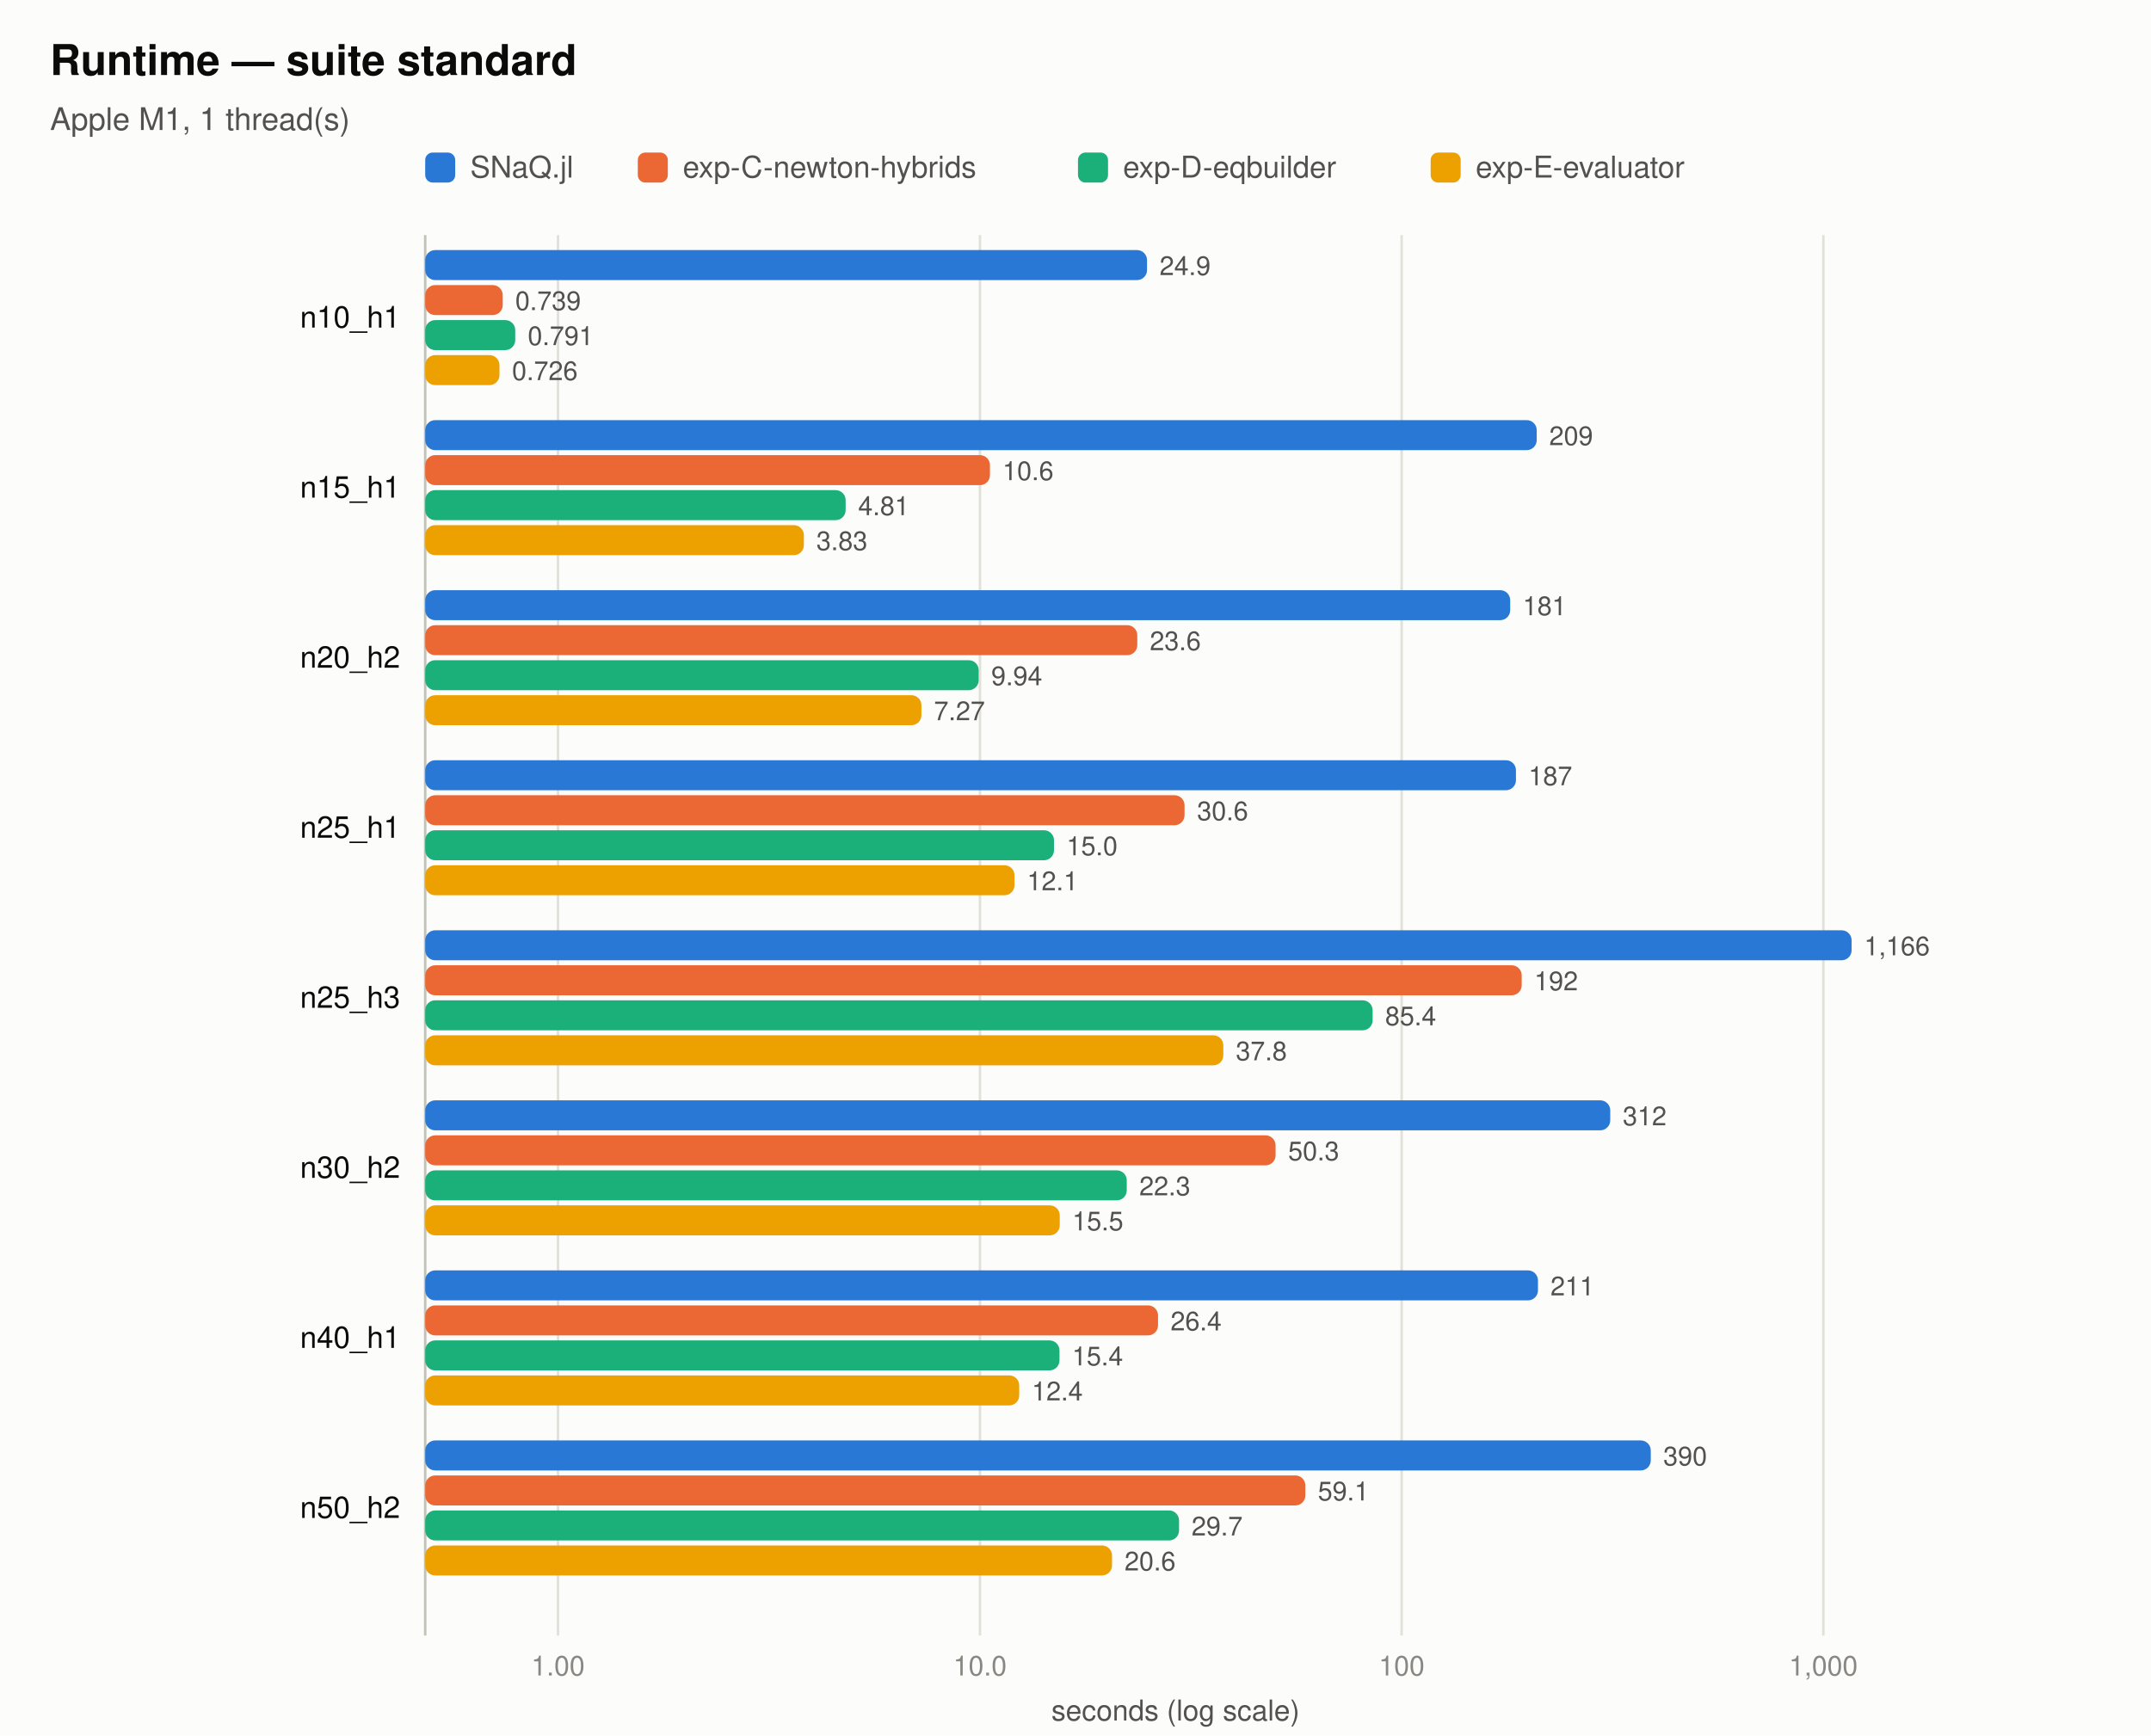
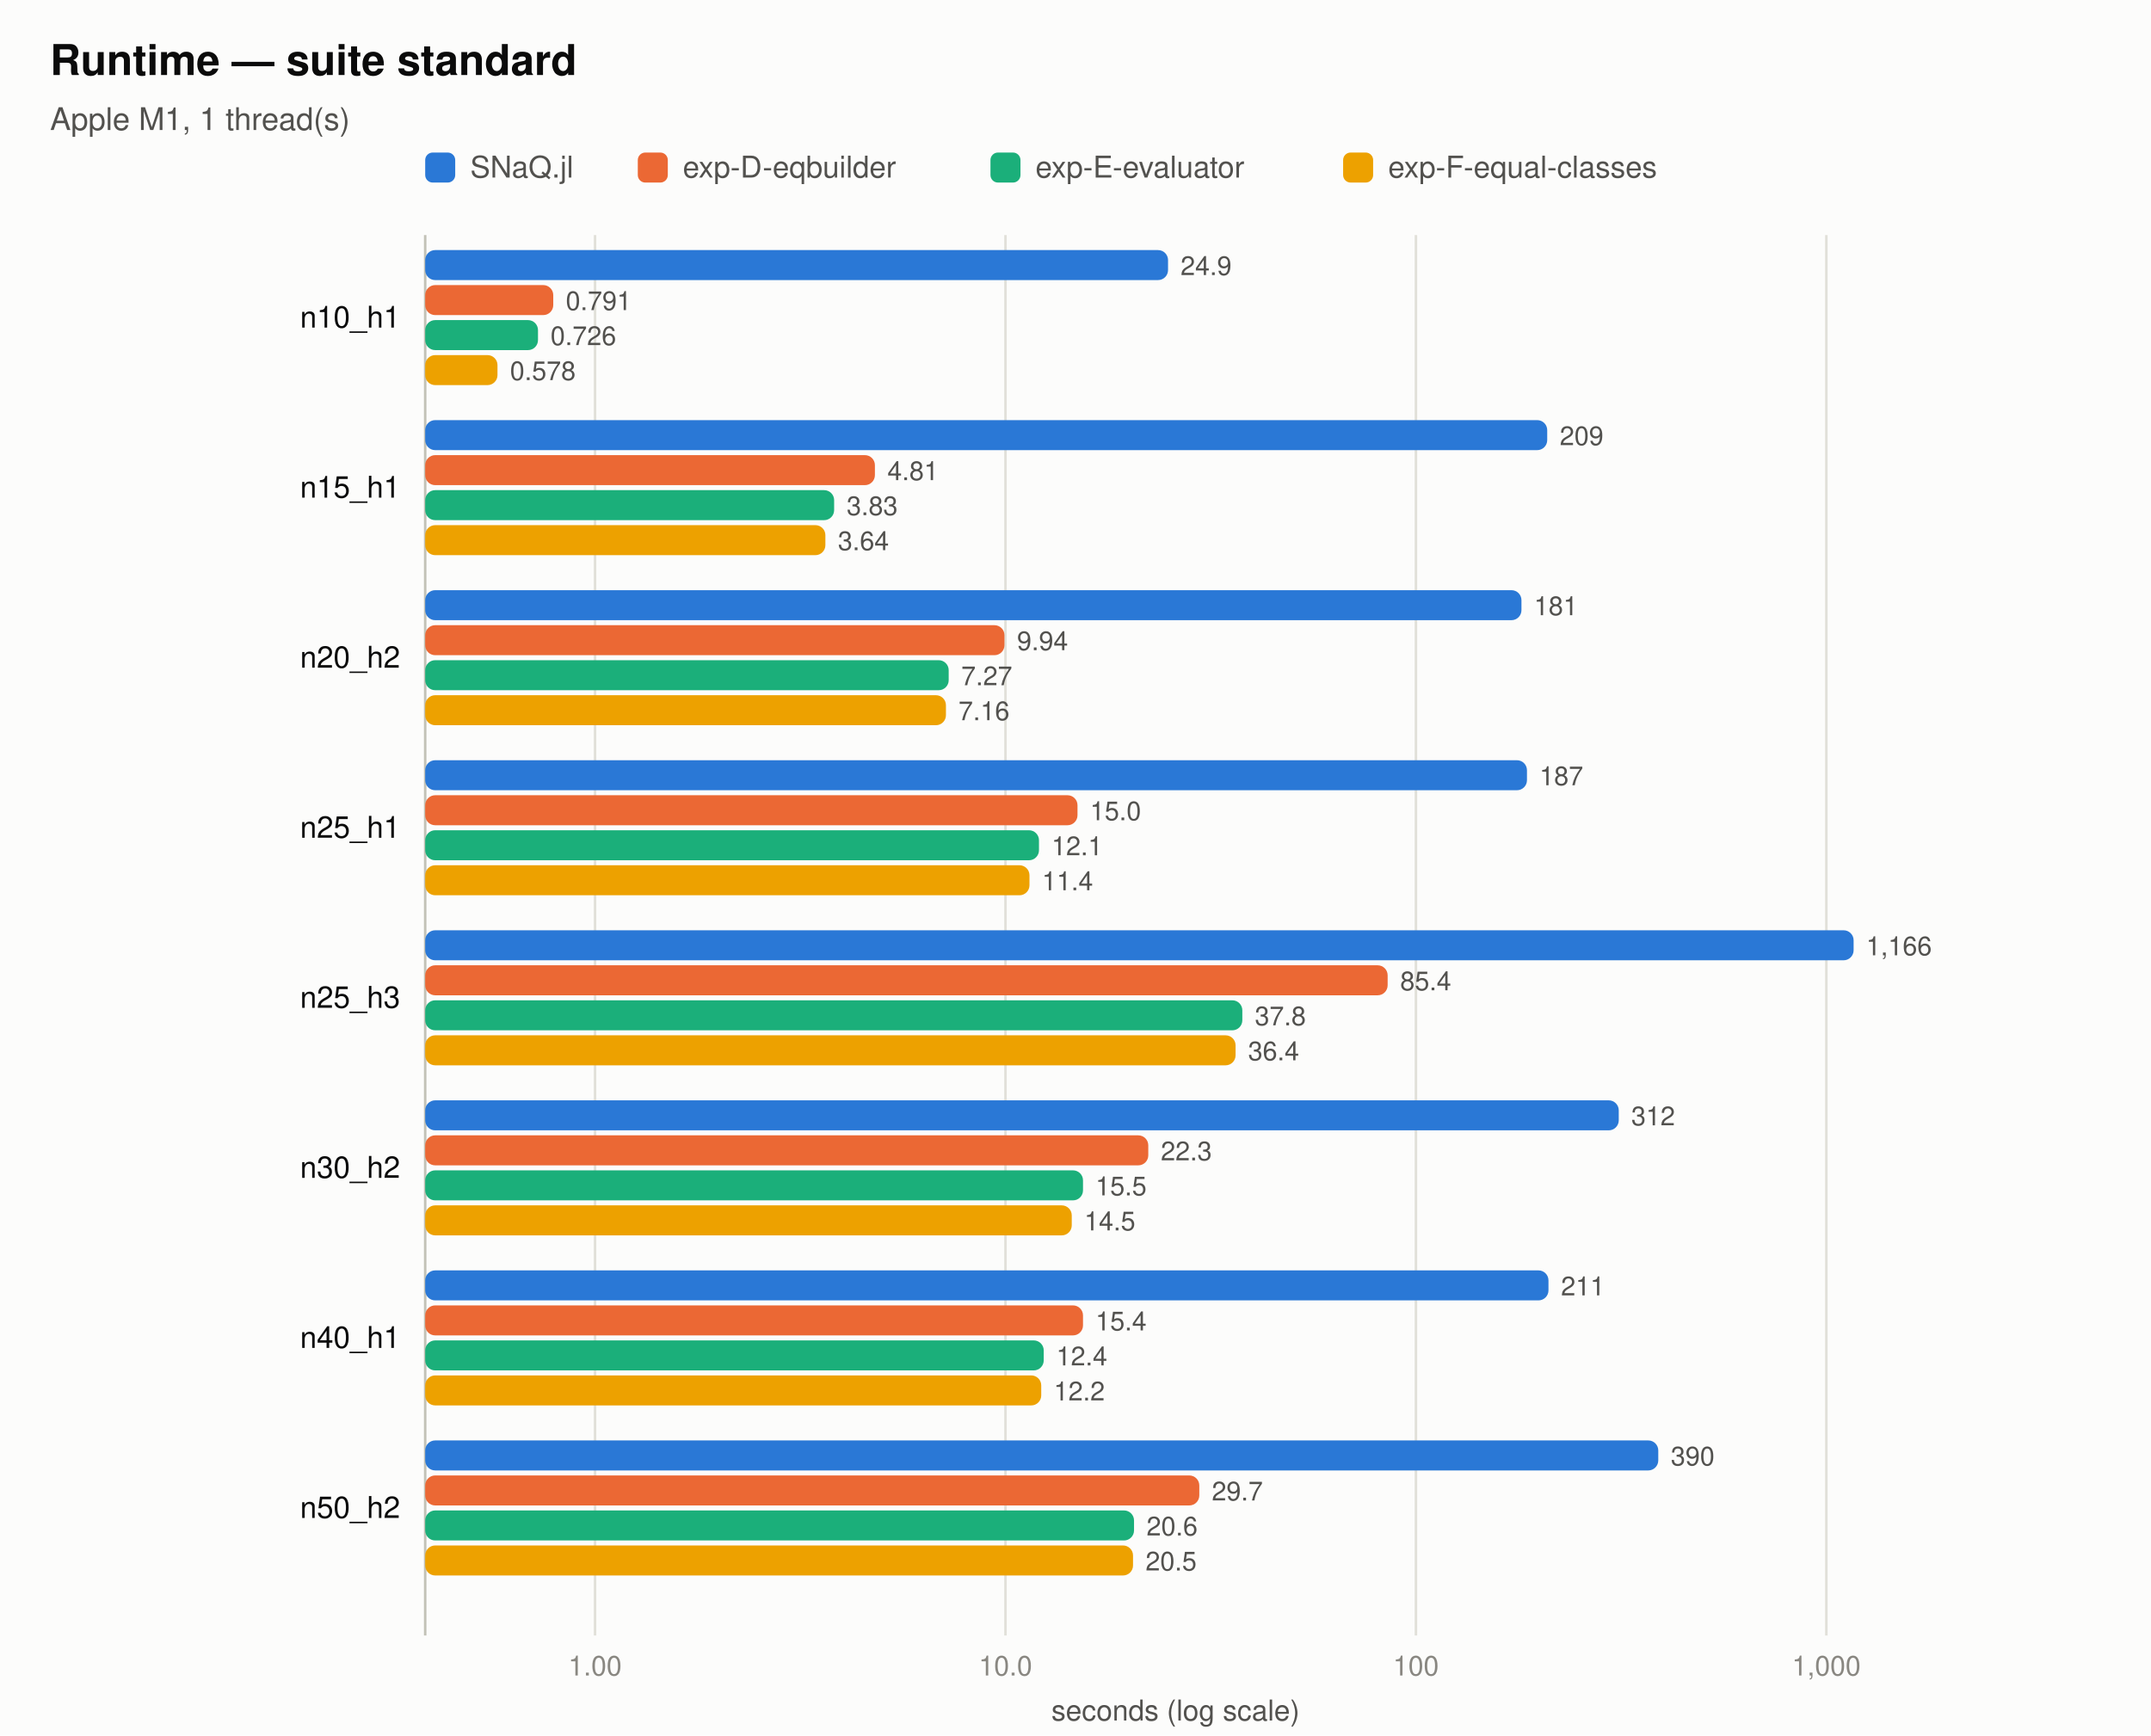
<svg xmlns="http://www.w3.org/2000/svg" width="860" height="694" viewBox="0 0 860 694" font-family="-apple-system, BlinkMacSystemFont, 'Segoe UI', Helvetica, Arial, sans-serif">
  <rect width="860" height="694" fill="#fcfcfb" />
  <text x="20" y="30" font-size="17" font-weight="600" fill="#0b0b0b">Runtime — suite standard</text>
  <text x="20" y="52" font-size="12.5" fill="#52514e">Apple M1, 1 thread(s)</text>
  <rect x="170" y="61" width="12" height="12" rx="3" fill="#2a78d6" />
  <text x="188" y="71" font-size="12" fill="#52514e">SNaQ.jl</text>
  <rect x="255" y="61" width="12" height="12" rx="3" fill="#eb6834" />
-   <text x="273" y="71" font-size="12" fill="#52514e">exp-C-newton-hybrids</text>
-   <rect x="431" y="61" width="12" height="12" rx="3" fill="#1baf7a" />
-   <text x="449" y="71" font-size="12" fill="#52514e">exp-D-eqbuilder</text>
-   <rect x="572" y="61" width="12" height="12" rx="3" fill="#eda100" />
-   <text x="590" y="71" font-size="12" fill="#52514e">exp-E-evaluator</text>
-   <line x1="223.1" y1="94" x2="223.1" y2="654" stroke="#e1e0d9" stroke-width="1" />
-   <text x="223.1" y="670" font-size="11" fill="#898781" text-anchor="middle">1.00</text>
-   <line x1="391.8" y1="94" x2="391.8" y2="654" stroke="#e1e0d9" stroke-width="1" />
-   <text x="391.8" y="670" font-size="11" fill="#898781" text-anchor="middle">10.0</text>
-   <line x1="560.4" y1="94" x2="560.4" y2="654" stroke="#e1e0d9" stroke-width="1" />
-   <text x="560.4" y="670" font-size="11" fill="#898781" text-anchor="middle">100</text>
-   <line x1="729.0" y1="94" x2="729.0" y2="654" stroke="#e1e0d9" stroke-width="1" />
-   <text x="729.0" y="670" font-size="11" fill="#898781" text-anchor="middle">1,000</text>
+   <text x="273" y="71" font-size="12" fill="#52514e">exp-D-eqbuilder</text>
+   <rect x="396" y="61" width="12" height="12" rx="3" fill="#1baf7a" />
+   <text x="414" y="71" font-size="12" fill="#52514e">exp-E-evaluator</text>
+   <rect x="537" y="61" width="12" height="12" rx="3" fill="#eda100" />
+   <text x="555" y="71" font-size="12" fill="#52514e">exp-F-equal-classes</text>
+   <line x1="237.9" y1="94" x2="237.9" y2="654" stroke="#e1e0d9" stroke-width="1" />
+   <text x="237.9" y="670" font-size="11" fill="#898781" text-anchor="middle">1.00</text>
+   <line x1="402.0" y1="94" x2="402.0" y2="654" stroke="#e1e0d9" stroke-width="1" />
+   <text x="402.0" y="670" font-size="11" fill="#898781" text-anchor="middle">10.0</text>
+   <line x1="566.1" y1="94" x2="566.1" y2="654" stroke="#e1e0d9" stroke-width="1" />
+   <text x="566.1" y="670" font-size="11" fill="#898781" text-anchor="middle">100</text>
+   <line x1="730.2" y1="94" x2="730.2" y2="654" stroke="#e1e0d9" stroke-width="1" />
+   <text x="730.2" y="670" font-size="11" fill="#898781" text-anchor="middle">1,000</text>
  <text x="470.0" y="688" font-size="11.5" fill="#52514e" text-anchor="middle">seconds (log scale)</text>
  <line x1="170.0" y1="94" x2="170.0" y2="654" stroke="#c3c2b7" stroke-width="1" />
  <text x="160" y="131.0" font-size="12" fill="#0b0b0b" text-anchor="end">n10_h1</text>
  <g>
-     <rect x="170.0" y="100" width="288.6" height="12" rx="4.0" fill="#2a78d6" />
+     <rect x="170.0" y="100" width="297.0" height="12" rx="4.0" fill="#2a78d6" />
  </g>
-   <text x="463.6" y="110" font-size="10.5" fill="#52514e" text-anchor="start">24.9</text>
+   <text x="472.0" y="110" font-size="10.5" fill="#52514e" text-anchor="start">24.9</text>
  <g>
-     <rect x="170.0" y="114" width="31.0" height="12" rx="4.0" fill="#eb6834" />
+     <rect x="170.0" y="114" width="51.2" height="12" rx="4.0" fill="#eb6834" />
  </g>
-   <text x="206.0" y="124" font-size="10.5" fill="#52514e" text-anchor="start">0.739</text>
+   <text x="226.2" y="124" font-size="10.5" fill="#52514e" text-anchor="start">0.791</text>
  <g>
-     <rect x="170.0" y="128" width="36.0" height="12" rx="4.0" fill="#1baf7a" />
+     <rect x="170.0" y="128" width="45.1" height="12" rx="4.0" fill="#1baf7a" />
  </g>
-   <text x="211.0" y="138" font-size="10.5" fill="#52514e" text-anchor="start">0.791</text>
+   <text x="220.1" y="138" font-size="10.5" fill="#52514e" text-anchor="start">0.726</text>
  <g>
-     <rect x="170.0" y="142" width="29.7" height="12" rx="4.0" fill="#eda100" />
+     <rect x="170.0" y="142" width="28.9" height="12" rx="4.0" fill="#eda100" />
  </g>
-   <text x="204.7" y="152" font-size="10.5" fill="#52514e" text-anchor="start">0.726</text>
+   <text x="203.9" y="152" font-size="10.5" fill="#52514e" text-anchor="start">0.578</text>
  <text x="160" y="199.0" font-size="12" fill="#0b0b0b" text-anchor="end">n15_h1</text>
  <g>
-     <rect x="170.0" y="168" width="444.4" height="12" rx="4.0" fill="#2a78d6" />
+     <rect x="170.0" y="168" width="448.6" height="12" rx="4.0" fill="#2a78d6" />
  </g>
-   <text x="619.4" y="178" font-size="10.5" fill="#52514e" text-anchor="start">209</text>
+   <text x="623.6" y="178" font-size="10.5" fill="#52514e" text-anchor="start">209</text>
  <g>
-     <rect x="170.0" y="182" width="225.8" height="12" rx="4.0" fill="#eb6834" />
+     <rect x="170.0" y="182" width="179.8" height="12" rx="4.0" fill="#eb6834" />
  </g>
-   <text x="400.8" y="192" font-size="10.5" fill="#52514e" text-anchor="start">10.6</text>
+   <text x="354.8" y="192" font-size="10.5" fill="#52514e" text-anchor="start">4.81</text>
  <g>
-     <rect x="170.0" y="196" width="168.1" height="12" rx="4.0" fill="#1baf7a" />
+     <rect x="170.0" y="196" width="163.5" height="12" rx="4.0" fill="#1baf7a" />
  </g>
-   <text x="343.1" y="206" font-size="10.5" fill="#52514e" text-anchor="start">4.81</text>
+   <text x="338.5" y="206" font-size="10.5" fill="#52514e" text-anchor="start">3.83</text>
  <g>
-     <rect x="170.0" y="210" width="151.4" height="12" rx="4.0" fill="#eda100" />
+     <rect x="170.0" y="210" width="160.0" height="12" rx="4.0" fill="#eda100" />
  </g>
-   <text x="326.4" y="220" font-size="10.5" fill="#52514e" text-anchor="start">3.83</text>
+   <text x="335.0" y="220" font-size="10.5" fill="#52514e" text-anchor="start">3.64</text>
  <text x="160" y="267.0" font-size="12" fill="#0b0b0b" text-anchor="end">n20_h2</text>
  <g>
-     <rect x="170.0" y="236" width="433.8" height="12" rx="4.0" fill="#2a78d6" />
+     <rect x="170.0" y="236" width="438.3" height="12" rx="4.0" fill="#2a78d6" />
  </g>
-   <text x="608.8" y="246" font-size="10.5" fill="#52514e" text-anchor="start">181</text>
+   <text x="613.3" y="246" font-size="10.5" fill="#52514e" text-anchor="start">181</text>
  <g>
-     <rect x="170.0" y="250" width="284.7" height="12" rx="4.0" fill="#eb6834" />
+     <rect x="170.0" y="250" width="231.6" height="12" rx="4.0" fill="#eb6834" />
  </g>
-   <text x="459.7" y="260" font-size="10.5" fill="#52514e" text-anchor="start">23.6</text>
+   <text x="406.6" y="260" font-size="10.5" fill="#52514e" text-anchor="start">9.94</text>
  <g>
-     <rect x="170.0" y="264" width="221.3" height="12" rx="4.0" fill="#1baf7a" />
+     <rect x="170.0" y="264" width="209.3" height="12" rx="4.0" fill="#1baf7a" />
  </g>
-   <text x="396.3" y="274" font-size="10.5" fill="#52514e" text-anchor="start">9.94</text>
+   <text x="384.3" y="274" font-size="10.5" fill="#52514e" text-anchor="start">7.27</text>
  <g>
-     <rect x="170.0" y="278" width="198.4" height="12" rx="4.0" fill="#eda100" />
+     <rect x="170.0" y="278" width="208.2" height="12" rx="4.0" fill="#eda100" />
  </g>
-   <text x="373.4" y="288" font-size="10.5" fill="#52514e" text-anchor="start">7.27</text>
+   <text x="383.2" y="288" font-size="10.5" fill="#52514e" text-anchor="start">7.16</text>
  <text x="160" y="335.0" font-size="12" fill="#0b0b0b" text-anchor="end">n25_h1</text>
  <g>
-     <rect x="170.0" y="304" width="436.1" height="12" rx="4.0" fill="#2a78d6" />
+     <rect x="170.0" y="304" width="440.5" height="12" rx="4.0" fill="#2a78d6" />
  </g>
-   <text x="611.1" y="314" font-size="10.5" fill="#52514e" text-anchor="start">187</text>
+   <text x="615.5" y="314" font-size="10.5" fill="#52514e" text-anchor="start">187</text>
  <g>
-     <rect x="170.0" y="318" width="303.6" height="12" rx="4.0" fill="#eb6834" />
+     <rect x="170.0" y="318" width="260.8" height="12" rx="4.0" fill="#eb6834" />
  </g>
-   <text x="478.6" y="328" font-size="10.5" fill="#52514e" text-anchor="start">30.6</text>
+   <text x="435.8" y="328" font-size="10.5" fill="#52514e" text-anchor="start">15.0</text>
  <g>
-     <rect x="170.0" y="332" width="251.4" height="12" rx="4.0" fill="#1baf7a" />
+     <rect x="170.0" y="332" width="245.4" height="12" rx="4.0" fill="#1baf7a" />
  </g>
-   <text x="426.4" y="342" font-size="10.5" fill="#52514e" text-anchor="start">15.0</text>
+   <text x="420.4" y="342" font-size="10.5" fill="#52514e" text-anchor="start">12.1</text>
  <g>
-     <rect x="170.0" y="346" width="235.6" height="12" rx="4.0" fill="#eda100" />
+     <rect x="170.0" y="346" width="241.6" height="12" rx="4.0" fill="#eda100" />
  </g>
-   <text x="410.6" y="356" font-size="10.5" fill="#52514e" text-anchor="start">12.1</text>
+   <text x="416.6" y="356" font-size="10.5" fill="#52514e" text-anchor="start">11.4</text>
  <text x="160" y="403.0" font-size="12" fill="#0b0b0b" text-anchor="end">n25_h3</text>
  <g>
-     <rect x="170.0" y="372" width="570.3" height="12" rx="4.0" fill="#2a78d6" />
+     <rect x="170.0" y="372" width="571.1" height="12" rx="4.0" fill="#2a78d6" />
  </g>
-   <text x="745.3" y="382" font-size="10.5" fill="#52514e" text-anchor="start">1,166</text>
+   <text x="746.1" y="382" font-size="10.5" fill="#52514e" text-anchor="start">1,166</text>
  <g>
-     <rect x="170.0" y="386" width="438.4" height="12" rx="4.0" fill="#eb6834" />
+     <rect x="170.0" y="386" width="384.8" height="12" rx="4.0" fill="#eb6834" />
  </g>
-   <text x="613.4" y="396" font-size="10.5" fill="#52514e" text-anchor="start">192</text>
+   <text x="559.8" y="396" font-size="10.5" fill="#52514e" text-anchor="start">85.4</text>
  <g>
-     <rect x="170.0" y="400" width="378.8" height="12" rx="4.0" fill="#1baf7a" />
+     <rect x="170.0" y="400" width="326.7" height="12" rx="4.0" fill="#1baf7a" />
  </g>
-   <text x="553.8" y="410" font-size="10.5" fill="#52514e" text-anchor="start">85.4</text>
+   <text x="501.7" y="410" font-size="10.5" fill="#52514e" text-anchor="start">37.8</text>
  <g>
-     <rect x="170.0" y="414" width="319.1" height="12" rx="4.0" fill="#eda100" />
+     <rect x="170.0" y="414" width="324.0" height="12" rx="4.0" fill="#eda100" />
  </g>
-   <text x="494.1" y="424" font-size="10.5" fill="#52514e" text-anchor="start">37.8</text>
+   <text x="499.0" y="424" font-size="10.5" fill="#52514e" text-anchor="start">36.4</text>
  <text x="160" y="471.0" font-size="12" fill="#0b0b0b" text-anchor="end">n30_h2</text>
  <g>
-     <rect x="170.0" y="440" width="473.8" height="12" rx="4.0" fill="#2a78d6" />
+     <rect x="170.0" y="440" width="477.2" height="12" rx="4.0" fill="#2a78d6" />
  </g>
-   <text x="648.8" y="450" font-size="10.5" fill="#52514e" text-anchor="start">312</text>
+   <text x="652.2" y="450" font-size="10.5" fill="#52514e" text-anchor="start">312</text>
  <g>
-     <rect x="170.0" y="454" width="340.0" height="12" rx="4.0" fill="#eb6834" />
+     <rect x="170.0" y="454" width="289.1" height="12" rx="4.0" fill="#eb6834" />
  </g>
-   <text x="515.0" y="464" font-size="10.5" fill="#52514e" text-anchor="start">50.3</text>
+   <text x="464.1" y="464" font-size="10.5" fill="#52514e" text-anchor="start">22.3</text>
  <g>
-     <rect x="170.0" y="468" width="280.5" height="12" rx="4.0" fill="#1baf7a" />
+     <rect x="170.0" y="468" width="263.0" height="12" rx="4.0" fill="#1baf7a" />
  </g>
-   <text x="455.5" y="478" font-size="10.5" fill="#52514e" text-anchor="start">22.3</text>
+   <text x="438.0" y="478" font-size="10.5" fill="#52514e" text-anchor="start">15.5</text>
  <g>
-     <rect x="170.0" y="482" width="253.7" height="12" rx="4.0" fill="#eda100" />
+     <rect x="170.0" y="482" width="258.5" height="12" rx="4.0" fill="#eda100" />
  </g>
-   <text x="428.7" y="492" font-size="10.5" fill="#52514e" text-anchor="start">15.5</text>
+   <text x="433.5" y="492" font-size="10.5" fill="#52514e" text-anchor="start">14.5</text>
  <text x="160" y="539.0" font-size="12" fill="#0b0b0b" text-anchor="end">n40_h1</text>
  <g>
-     <rect x="170.0" y="508" width="444.9" height="12" rx="4.0" fill="#2a78d6" />
+     <rect x="170.0" y="508" width="449.1" height="12" rx="4.0" fill="#2a78d6" />
  </g>
-   <text x="619.9" y="518" font-size="10.5" fill="#52514e" text-anchor="start">211</text>
+   <text x="624.1" y="518" font-size="10.5" fill="#52514e" text-anchor="start">211</text>
  <g>
-     <rect x="170.0" y="522" width="293.0" height="12" rx="4.0" fill="#eb6834" />
+     <rect x="170.0" y="522" width="263.0" height="12" rx="4.0" fill="#eb6834" />
  </g>
-   <text x="468.0" y="532" font-size="10.5" fill="#52514e" text-anchor="start">26.4</text>
+   <text x="438.0" y="532" font-size="10.5" fill="#52514e" text-anchor="start">15.4</text>
  <g>
-     <rect x="170.0" y="536" width="253.6" height="12" rx="4.0" fill="#1baf7a" />
+     <rect x="170.0" y="536" width="247.3" height="12" rx="4.0" fill="#1baf7a" />
  </g>
-   <text x="428.6" y="546" font-size="10.5" fill="#52514e" text-anchor="start">15.4</text>
+   <text x="422.3" y="546" font-size="10.5" fill="#52514e" text-anchor="start">12.4</text>
  <g>
-     <rect x="170.0" y="550" width="237.5" height="12" rx="4.0" fill="#eda100" />
+     <rect x="170.0" y="550" width="246.3" height="12" rx="4.0" fill="#eda100" />
  </g>
-   <text x="412.5" y="560" font-size="10.5" fill="#52514e" text-anchor="start">12.4</text>
+   <text x="421.3" y="560" font-size="10.5" fill="#52514e" text-anchor="start">12.2</text>
  <text x="160" y="607.0" font-size="12" fill="#0b0b0b" text-anchor="end">n50_h2</text>
  <g>
-     <rect x="170.0" y="576" width="490.0" height="12" rx="4.0" fill="#2a78d6" />
+     <rect x="170.0" y="576" width="493.0" height="12" rx="4.0" fill="#2a78d6" />
  </g>
-   <text x="665.0" y="586" font-size="10.5" fill="#52514e" text-anchor="start">390</text>
+   <text x="668.0" y="586" font-size="10.5" fill="#52514e" text-anchor="start">390</text>
  <g>
-     <rect x="170.0" y="590" width="351.9" height="12" rx="4.0" fill="#eb6834" />
+     <rect x="170.0" y="590" width="309.5" height="12" rx="4.0" fill="#eb6834" />
  </g>
-   <text x="526.9" y="600" font-size="10.5" fill="#52514e" text-anchor="start">59.1</text>
+   <text x="484.5" y="600" font-size="10.5" fill="#52514e" text-anchor="start">29.7</text>
  <g>
-     <rect x="170.0" y="604" width="301.4" height="12" rx="4.0" fill="#1baf7a" />
+     <rect x="170.0" y="604" width="283.4" height="12" rx="4.0" fill="#1baf7a" />
  </g>
-   <text x="476.4" y="614" font-size="10.5" fill="#52514e" text-anchor="start">29.7</text>
+   <text x="458.4" y="614" font-size="10.5" fill="#52514e" text-anchor="start">20.6</text>
  <g>
-     <rect x="170.0" y="618" width="274.6" height="12" rx="4.0" fill="#eda100" />
+     <rect x="170.0" y="618" width="283.0" height="12" rx="4.0" fill="#eda100" />
  </g>
-   <text x="449.6" y="628" font-size="10.5" fill="#52514e" text-anchor="start">20.6</text>
+   <text x="458.0" y="628" font-size="10.5" fill="#52514e" text-anchor="start">20.5</text>
</svg>
